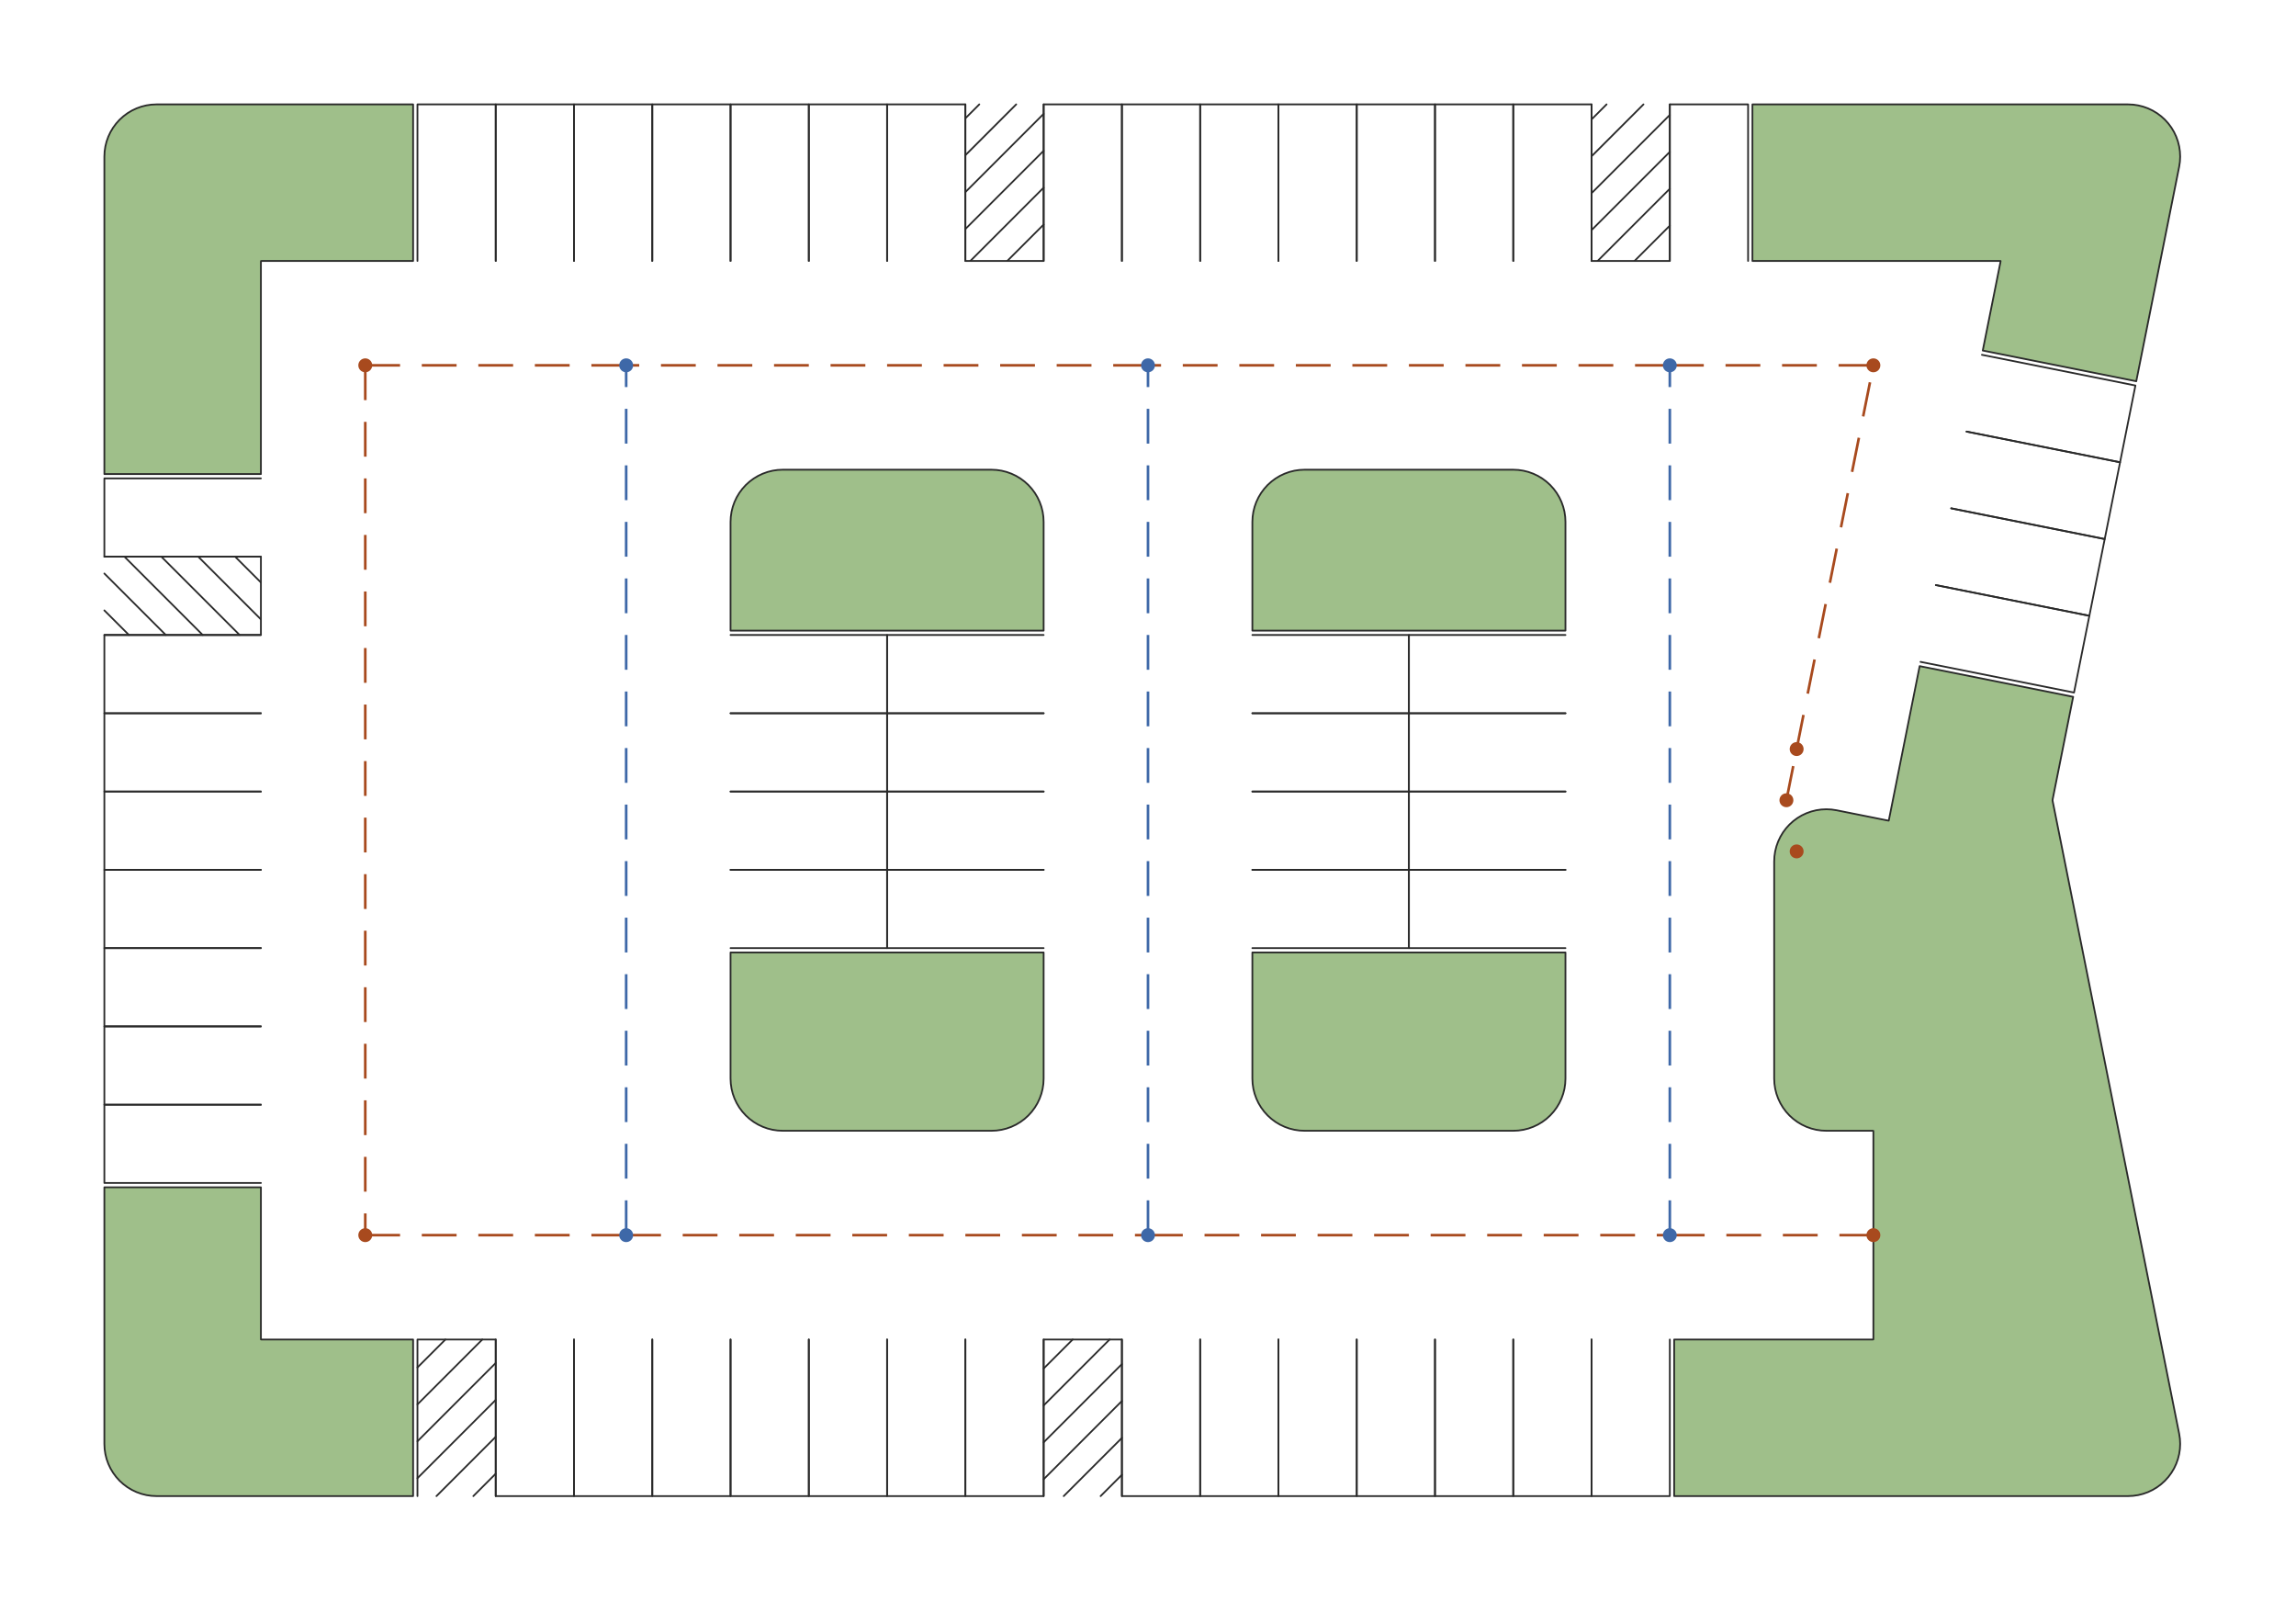
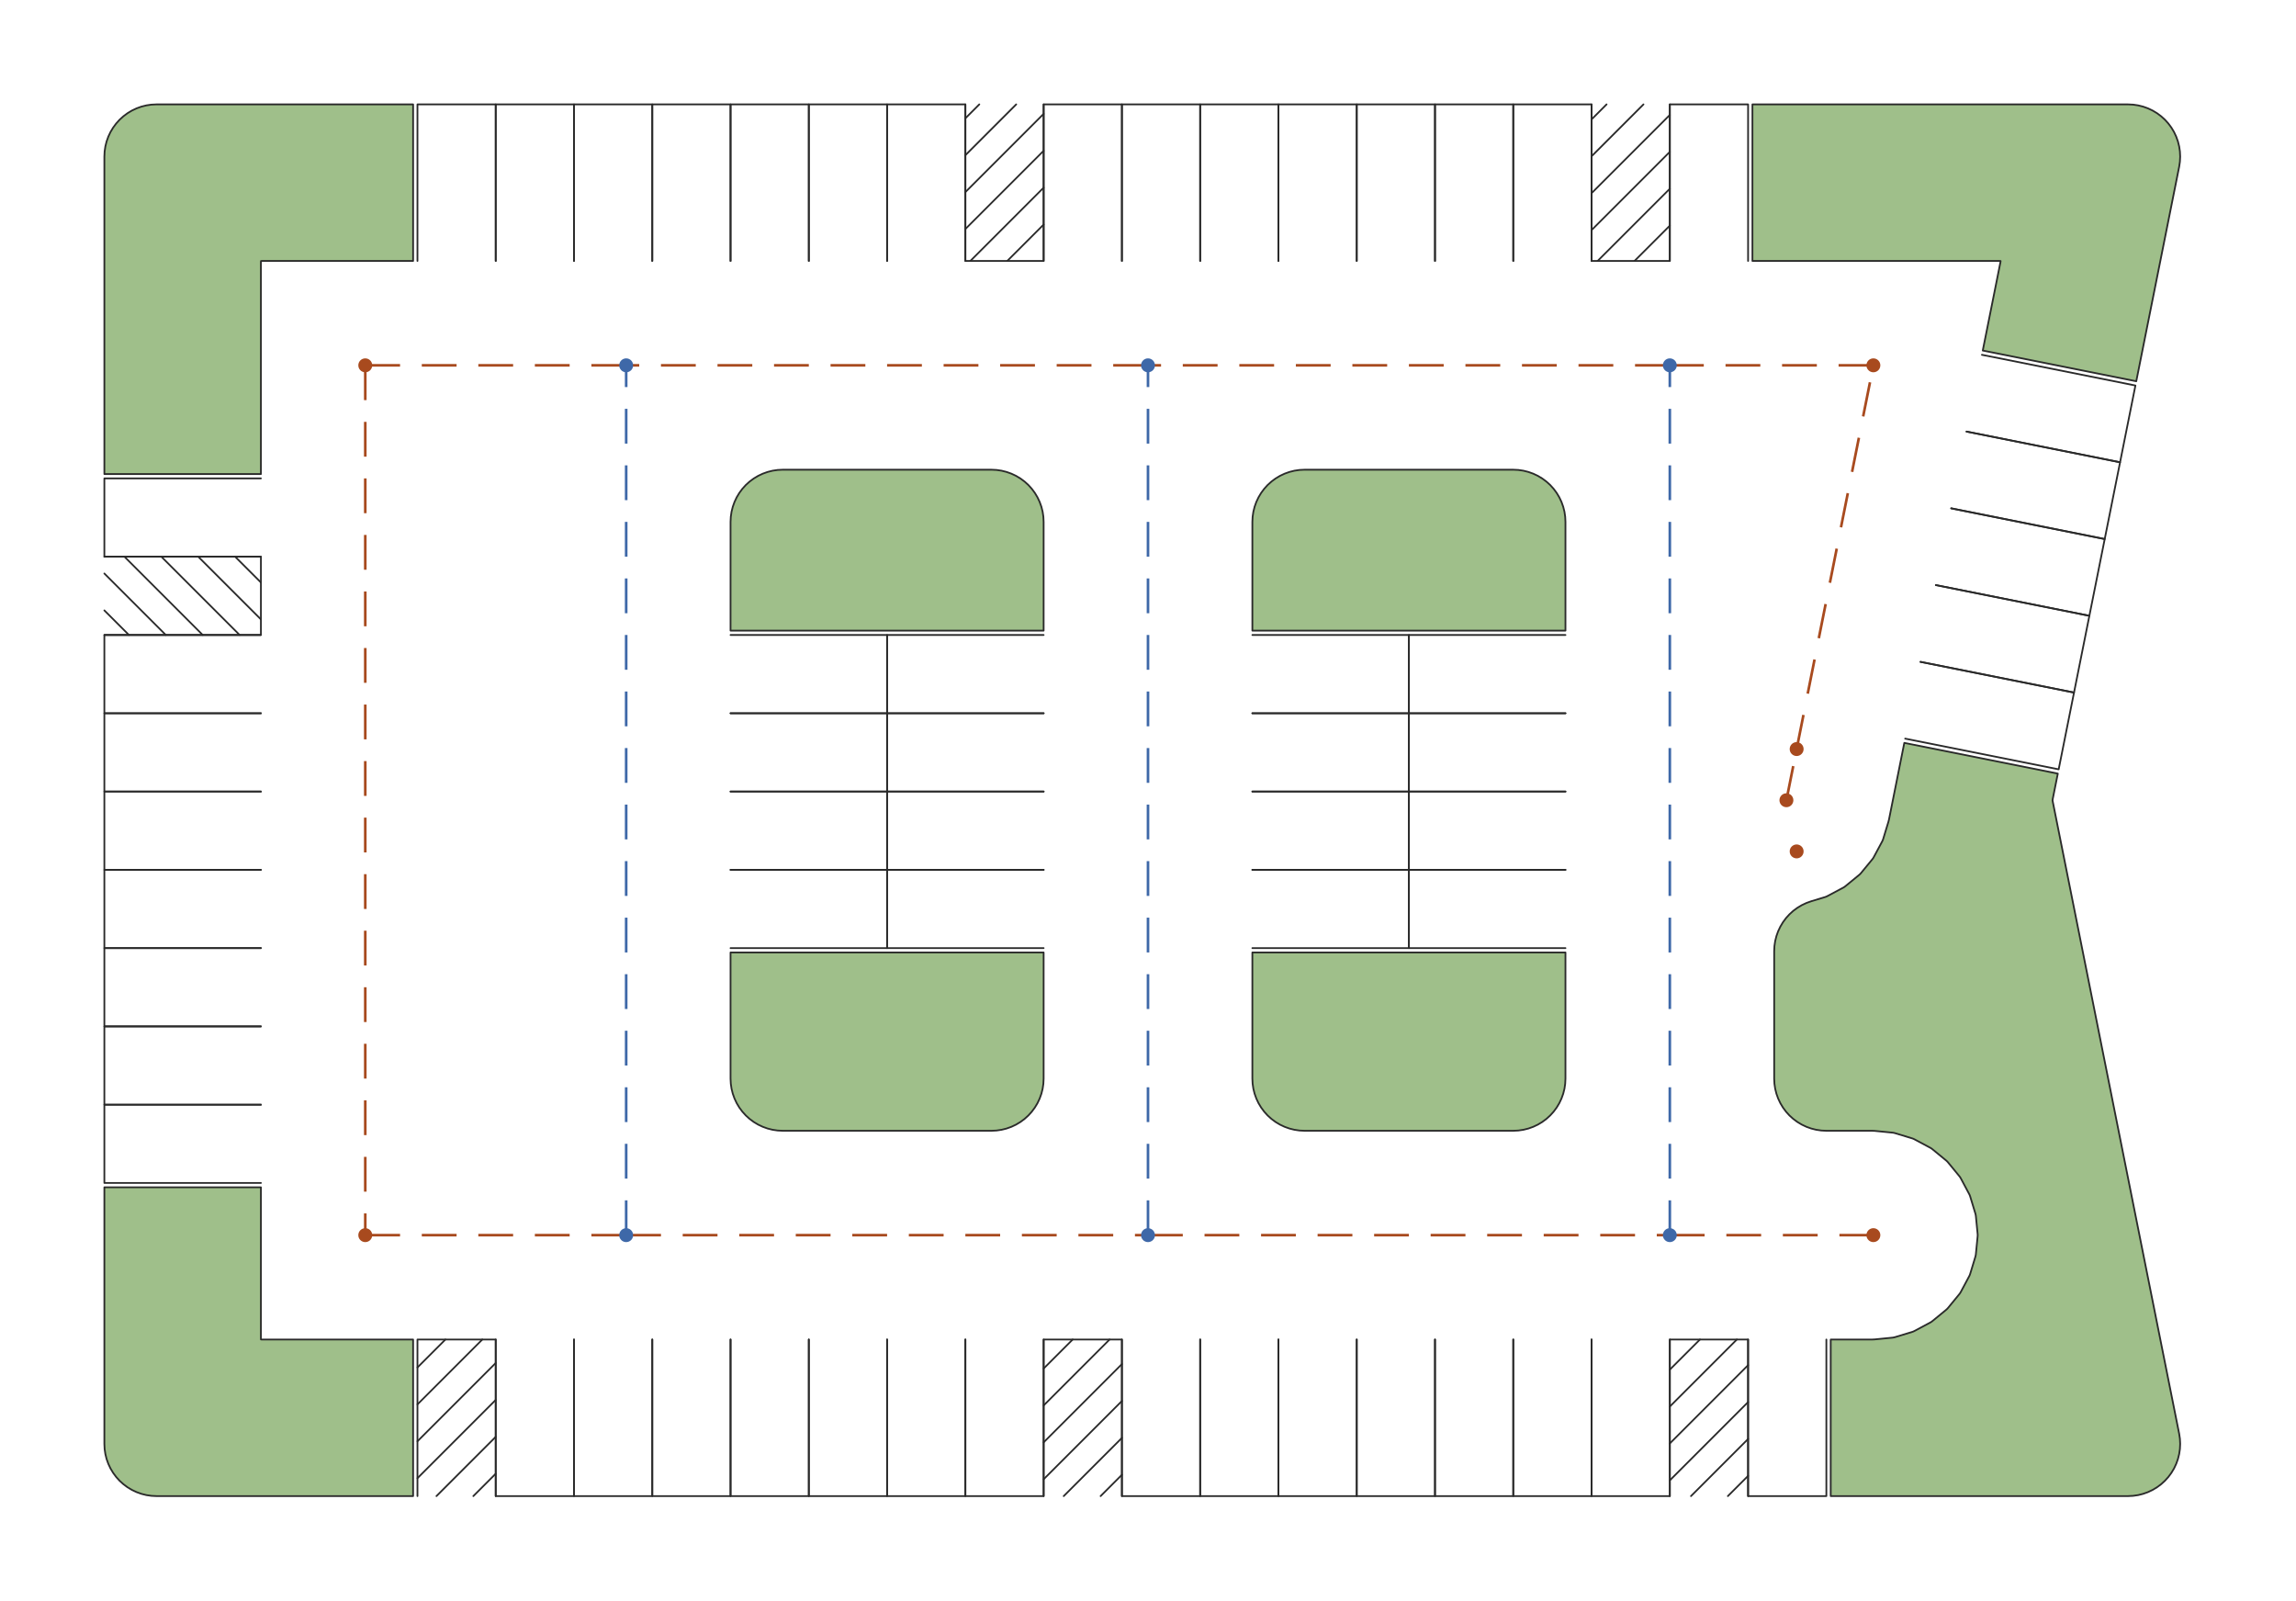
<svg xmlns="http://www.w3.org/2000/svg" width="528" height="368" viewBox="-12 -12 264 184" preserveAspectRatio="xMidYMid meet">
  <style>polygon,polyline,line,path{vector-effect:non-scaling-stroke}</style>
  <defs>
    <marker id="arrow-i" viewBox="0 0 10 10" refX="10" refY="5" markerWidth="6" markerHeight="6" orient="auto-start-reverse">
      <path d="M0 0L10 5L0 10z" fill="#3e68a8" />
    </marker>
    <marker id="arrow-p" viewBox="0 0 10 10" refX="10" refY="5" markerWidth="6" markerHeight="6" orient="auto-start-reverse">
      <path d="M0 0L10 5L0 10z" fill="#a84a1e" />
    </marker>
  </defs>
  <g transform="translate(0,160) scale(1,-1)">
    <g id="islands" fill="#9fbf8a" fill-rule="evenodd" stroke="none">
      <path d="M0 35.500 L0 6 L0.029 5.412 L0.115 4.829 L0.258 4.258 L0.457 3.704 L0.708 3.172 L1.011 2.667 L1.362 2.194 L1.757 1.757 L2.194 1.362 L2.667 1.011 L3.172 0.708 L3.704 0.457 L4.258 0.258 L4.829 0.115 L5.412 0.029 L6 0 L35.500 0 L35.500 18 L18.147 18 L18.007 18.007 L18 18.147 L18 35.500 Z" />
      <path d="M0 154 L0 117.500 L18 117.500 L18 141.853 L18.007 141.993 L18.147 142 L35.500 142 L35.500 160 L6 160 L5.412 159.971 L4.829 159.885 L4.258 159.742 L3.704 159.543 L3.172 159.292 L2.667 158.989 L2.194 158.638 L1.757 158.243 L1.362 157.806 L1.011 157.333 L0.708 156.828 L0.457 156.296 L0.258 155.742 L0.115 155.171 L0.029 154.588 Z" />
-       <path d="M180.500 18 L180.500 0 L232.681 0 L233.270 0.029 L233.852 0.115 L234.424 0.259 L234.979 0.457 L235.511 0.709 L236.016 1.012 L236.489 1.363 L236.926 1.759 L237.321 2.196 L237.672 2.669 L237.975 3.175 L238.226 3.708 L238.424 4.263 L238.567 4.834 L238.653 5.417 L238.681 6.006 L238.652 6.594 L238.565 7.177 L224.029 79.855 L224.007 80 L224.029 80.145 L226.378 91.888 L208.727 95.418 L205.202 77.791 L205.167 77.655 L205.028 77.675 L199.177 78.846 L198.594 78.933 L198.006 78.962 L197.417 78.934 L196.834 78.848 L196.263 78.705 L195.708 78.507 L195.175 78.256 L194.669 77.953 L194.196 77.602 L193.759 77.207 L193.363 76.771 L193.012 76.298 L192.709 75.792 L192.457 75.260 L192.259 74.705 L192.115 74.134 L192.029 73.551 L192 72.962 L192 48 L192.029 47.412 L192.115 46.829 L192.258 46.258 L192.457 45.704 L192.708 45.172 L193.011 44.667 L193.362 44.194 L193.757 43.757 L194.194 43.362 L194.667 43.011 L195.172 42.708 L195.704 42.457 L196.258 42.258 L196.829 42.115 L197.412 42.029 L198 42 L203.259 42 L203.399 41.993 L203.406 41.853 L203.406 18.147 L203.399 18.007 L203.259 18 Z" />
      <path d="M189.500 160 L189.500 142 L217.896 142 L218.035 141.993 L218.015 141.855 L215.983 131.700 L233.634 128.170 L238.565 152.823 L238.652 153.406 L238.681 153.994 L238.653 154.583 L238.567 155.166 L238.424 155.737 L238.226 156.292 L237.975 156.825 L237.672 157.331 L237.321 157.804 L236.926 158.241 L236.489 158.637 L236.016 158.988 L235.511 159.291 L234.979 159.543 L234.424 159.741 L233.852 159.885 L233.270 159.971 L232.681 160 Z" />
+       <path d="M192 62.645 L192 48 L192.029 47.412 L192.115 46.829 L192.258 46.258 L192.457 45.704 L192.708 45.172 L193.011 44.667 L193.362 44.194 L193.757 43.757 L194.194 43.362 L194.667 43.011 L195.172 42.708 L195.704 42.457 L196.258 42.258 L196.829 42.115 L197.412 42.029 L198 42 L203.259 42 L203.552 41.986 L205.600 41.784 L205.746 41.762 L205.888 41.727 L207.857 41.129 L207.995 41.080 L208.128 41.017 L209.943 40.047 L210.069 39.972 L210.187 39.884 L211.777 38.579 L211.886 38.480 L211.985 38.371 L213.290 36.781 L213.378 36.663 L213.453 36.537 L214.423 34.722 L214.486 34.589 L214.535 34.451 L215.133 32.482 L215.168 32.340 L215.190 32.195 L215.391 30.147 L215.399 30 L215.391 29.853 L215.190 27.805 L215.168 27.660 L215.133 27.518 L214.535 25.549 L214.486 25.411 L214.423 25.278 L213.453 23.463 L213.378 23.337 L213.290 23.219 L211.985 21.629 L211.886 21.520 L211.777 21.421 L210.187 20.116 L210.069 20.028 L209.943 19.953 L208.128 18.983 L207.995 18.920 L207.857 18.871 L205.888 18.273 L205.746 18.238 L205.600 18.216 L203.552 18.014 L203.259 18 L198.500 18 L198.500 0 L232.681 0 L233.270 0.029 L233.852 0.115 L234.424 0.259 L234.979 0.457 L235.511 0.709 L236.016 1.012 L236.489 1.363 L236.926 1.759 L237.321 2.196 L237.672 2.669 L237.975 3.175 L238.226 3.708 L238.424 4.263 L238.567 4.834 L238.653 5.417 L238.681 6.006 L238.652 6.594 L238.565 7.177 L224.029 79.855 L224.007 80 L224.029 80.145 L224.613 83.063 L206.962 86.593 L205.202 77.791 L205.130 77.506 L204.531 75.537 L204.481 75.399 L204.418 75.266 L203.446 73.453 L203.371 73.327 L203.283 73.209 L201.976 71.620 L201.877 71.511 L201.768 71.413 L200.176 70.109 L200.058 70.021 L199.932 69.946 L198.116 68.978 L197.984 68.915 L197.845 68.866 L196.264 68.388 L195.709 68.190 L195.176 67.939 L194.671 67.636 L194.197 67.286 L193.760 66.890 L193.364 66.454 L193.013 65.981 L192.710 65.475 L192.457 64.943 L192.259 64.388 L192.115 63.816 L192.029 63.233 Z" />
      <path d="M72 62.500 L72 48 L72.029 47.412 L72.115 46.829 L72.258 46.258 L72.457 45.704 L72.708 45.172 L73.011 44.667 L73.362 44.194 L73.757 43.757 L74.194 43.362 L74.667 43.011 L75.172 42.708 L75.704 42.457 L76.258 42.258 L76.829 42.115 L77.412 42.029 L78 42 L102 42 L102.588 42.029 L103.171 42.115 L103.742 42.258 L104.296 42.457 L104.828 42.708 L105.333 43.011 L105.806 43.362 L106.243 43.757 L106.638 44.194 L106.989 44.667 L107.292 45.172 L107.543 45.704 L107.742 46.258 L107.885 46.829 L107.971 47.412 L108 48 L108 62.500 Z" />
      <path d="M72 112 L72 99.500 L108 99.500 L108 112 L107.971 112.588 L107.885 113.171 L107.742 113.742 L107.543 114.296 L107.292 114.828 L106.989 115.333 L106.638 115.806 L106.243 116.243 L105.806 116.638 L105.333 116.989 L104.828 117.292 L104.296 117.543 L103.742 117.742 L103.171 117.885 L102.588 117.971 L102 118 L78 118 L77.412 117.971 L76.829 117.885 L76.258 117.742 L75.704 117.543 L75.172 117.292 L74.667 116.989 L74.194 116.638 L73.757 116.243 L73.362 115.806 L73.011 115.333 L72.708 114.828 L72.457 114.296 L72.258 113.742 L72.115 113.171 L72.029 112.588 Z" />
      <path d="M132 62.500 L132 48 L132.029 47.412 L132.115 46.829 L132.258 46.258 L132.457 45.704 L132.708 45.172 L133.011 44.667 L133.362 44.194 L133.757 43.757 L134.194 43.362 L134.667 43.011 L135.172 42.708 L135.704 42.457 L136.258 42.258 L136.829 42.115 L137.412 42.029 L138 42 L162 42 L162.588 42.029 L163.171 42.115 L163.742 42.258 L164.296 42.457 L164.828 42.708 L165.333 43.011 L165.806 43.362 L166.243 43.757 L166.638 44.194 L166.989 44.667 L167.292 45.172 L167.543 45.704 L167.742 46.258 L167.885 46.829 L167.971 47.412 L168 48 L168 62.500 Z" />
      <path d="M132 112 L132 99.500 L168 99.500 L168 112 L167.971 112.588 L167.885 113.171 L167.742 113.742 L167.543 114.296 L167.292 114.828 L166.989 115.333 L166.638 115.806 L166.243 116.243 L165.806 116.638 L165.333 116.989 L164.828 117.292 L164.296 117.543 L163.742 117.742 L163.171 117.885 L162.588 117.971 L162 118 L138 118 L137.412 117.971 L136.829 117.885 L136.258 117.742 L135.704 117.543 L135.172 117.292 L134.667 116.989 L134.194 116.638 L133.757 116.243 L133.362 115.806 L133.011 115.333 L132.708 114.828 L132.457 114.296 L132.258 113.742 L132.115 113.171 L132.029 112.588 Z" />
    </g>
    <g id="stalls" stroke="none">
</g>
    <g id="paint" fill="none" stroke="#2a2a2a" stroke-width="0.4" stroke-linecap="round" stroke-linejoin="round">
+       <polyline points="45,0 45,18 36,18 36,0" />
+       <polyline points="45,18 45,0 54,0 54,18" />
+       <polyline points="54,18 54,0 63,0 63,18" />
+       <polyline points="63,18 63,0 72,0 72,18" />
+       <polyline points="72,18 72,0 81,0 81,18" />
+       <polyline points="81,18 81,0 90,0 90,18" />
+       <polyline points="90,18 90,0 99,0 99,18" />
+       <polyline points="99,18 99,0 108,0 108,18" />
+       <polyline points="117,0 117,18 108,18 108,0" />
+       <polyline points="117,18 117,0 126,0 126,18" />
+       <polyline points="126,18 126,0 135,0 135,18" />
+       <polyline points="135,18 135,0 144,0 144,18" />
+       <polyline points="144,18 144,0 153,0 153,18" />
+       <polyline points="153,18 153,0 162,0 162,18" />
+       <polyline points="162,18 162,0 171,0 171,18" />
+       <polyline points="171,18 171,0 180,0 180,18" />
+       <polyline points="189,0 189,18 180,18 180,0" />
+       <polyline points="189,18 189,0 198,0 198,18" />
      <polyline points="189,142 189,160 180,160 180,142" />
      <polyline points="171,160 171,142 180,142 180,160" />
      <polyline points="171,142 171,160 162,160 162,142" />
      <polyline points="162,142 162,160 153,160 153,142" />
      <polyline points="153,142 153,160 144,160 144,142" />
      <polyline points="144,142 144,160 135,160 135,142" />
      <polyline points="135,142 135,160 126,160 126,142" />
      <polyline points="126,142 126,160 117,160 117,142" />
      <polyline points="117,142 117,160 108,160 108,142" />
      <polyline points="99,160 99,142 108,142 108,160" />
      <polyline points="99,142 99,160 90,160 90,142" />
      <polyline points="90,142 90,160 81,160 81,142" />
      <polyline points="81,142 81,160 72,160 72,142" />
      <polyline points="72,142 72,160 63,160 63,142" />
      <polyline points="63,142 63,160 54,160 54,142" />
      <polyline points="54,142 54,160 45,160 45,142" />
      <polyline points="45,142 45,160 36,160 36,142" />
-       <polyline points="45,0 45,18 36,18 36,0" />
-       <polyline points="45,18 45,0 54,0 54,18" />
-       <polyline points="54,18 54,0 63,0 63,18" />
-       <polyline points="63,18 63,0 72,0 72,18" />
-       <polyline points="72,18 72,0 81,0 81,18" />
-       <polyline points="81,18 81,0 90,0 90,18" />
-       <polyline points="90,18 90,0 99,0 99,18" />
-       <polyline points="99,18 99,0 108,0 108,18" />
-       <polyline points="117,0 117,18 108,18 108,0" />
-       <polyline points="117,18 117,0 126,0 126,18" />
-       <polyline points="126,18 126,0 135,0 135,18" />
-       <polyline points="135,18 135,0 144,0 144,18" />
-       <polyline points="144,18 144,0 153,0 153,18" />
-       <polyline points="153,18 153,0 162,0 162,18" />
-       <polyline points="162,18 162,0 171,0 171,18" />
-       <polyline points="171,18 171,0 180,0 180,18" />
      <polyline points="18,117 0,117 0,108 18,108" />
      <polyline points="0,99 18,99 18,108 0,108" />
      <polyline points="18,99 0,99 0,90 18,90" />
      <polyline points="18,90 0,90 0,81 18,81" />
      <polyline points="18,81 0,81 0,72 18,72" />
      <polyline points="18,72 0,72 0,63 18,63" />
      <polyline points="18,63 0,63 0,54 18,54" />
      <polyline points="18,54 0,54 0,45 18,45" />
      <polyline points="18,45 0,45 0,36 18,36" />
+       <polyline points="207.060,87.083 224.711,83.553 226.476,92.378 208.825,95.908" />
+       <polyline points="208.825,95.908 226.476,92.378 228.241,101.204 210.590,104.734" />
+       <polyline points="210.590,104.734 228.241,101.204 230.006,110.029 212.355,113.559" />
+       <polyline points="212.355,113.559 230.006,110.029 231.771,118.854 214.120,122.384" />
+       <polyline points="214.120,122.384 231.771,118.854 233.536,127.679 215.885,131.209" />
      <polyline points="72,63 90,63 90,72 72,72" />
      <polyline points="72,72 90,72 90,81 72,81" />
      <polyline points="72,81 90,81 90,90 72,90" />
      <polyline points="72,90 90,90 90,99 72,99" />
      <polyline points="108,99 90,99 90,90 108,90" />
      <polyline points="108,90 90,90 90,81 108,81" />
      <polyline points="108,81 90,81 90,72 108,72" />
      <polyline points="108,72 90,72 90,63 108,63" />
      <polyline points="132,63 150,63 150,72 132,72" />
      <polyline points="132,72 150,72 150,81 132,81" />
      <polyline points="132,81 150,81 150,90 132,90" />
      <polyline points="132,90 150,90 150,99 132,99" />
      <polyline points="168,99 150,99 150,90 168,90" />
      <polyline points="168,90 150,90 150,81 168,81" />
      <polyline points="168,81 150,81 150,72 168,72" />
      <polyline points="168,72 150,72 150,63 168,63" />
-       <polyline points="208.825,95.908 226.476,92.378 228.241,101.204 210.590,104.734" />
-       <polyline points="210.590,104.734 228.241,101.204 230.006,110.029 212.355,113.559" />
-       <polyline points="212.355,113.559 230.006,110.029 231.771,118.854 214.120,122.384" />
-       <polyline points="214.120,122.384 231.771,118.854 233.536,127.679 215.885,131.209" />
+       <line x1="42.426" y1="0" x2="45" y2="2.574" />
+       <line x1="38.184" y1="0" x2="45" y2="6.816" />
+       <line x1="36" y1="2.059" x2="45" y2="11.059" />
+       <line x1="36" y1="6.302" x2="45" y2="15.302" />
+       <line x1="36" y1="10.544" x2="43.456" y2="18" />
+       <line x1="36" y1="14.787" x2="39.213" y2="18" />
+       <line x1="114.551" y1="0" x2="117" y2="2.449" />
+       <line x1="110.309" y1="0" x2="117" y2="6.691" />
+       <line x1="108" y1="1.934" x2="117" y2="10.934" />
+       <line x1="108" y1="6.177" x2="117" y2="15.177" />
+       <line x1="108" y1="10.419" x2="115.581" y2="18" />
+       <line x1="108" y1="14.662" x2="111.338" y2="18" />
+       <line x1="186.676" y1="0" x2="189" y2="2.324" />
+       <line x1="182.434" y1="0" x2="189" y2="6.566" />
+       <line x1="180" y1="1.809" x2="189" y2="10.809" />
+       <line x1="180" y1="6.052" x2="189" y2="15.052" />
+       <line x1="180" y1="10.294" x2="187.706" y2="18" />
+       <line x1="180" y1="14.537" x2="183.463" y2="18" />
      <line x1="172.728" y1="160" x2="171" y2="158.272" />
      <line x1="176.971" y1="160" x2="171" y2="154.029" />
      <line x1="180" y1="158.787" x2="171" y2="149.787" />
      <line x1="180" y1="154.544" x2="171" y2="145.544" />
      <line x1="180" y1="150.302" x2="171.698" y2="142" />
      <line x1="180" y1="146.059" x2="175.941" y2="142" />
      <line x1="100.603" y1="160" x2="99" y2="158.397" />
      <line x1="104.846" y1="160" x2="99" y2="154.154" />
      <line x1="108" y1="158.912" x2="99" y2="149.912" />
      <line x1="108" y1="154.669" x2="99" y2="145.669" />
      <line x1="108" y1="150.426" x2="99.574" y2="142" />
      <line x1="108" y1="146.184" x2="103.816" y2="142" />
-       <line x1="42.426" y1="0" x2="45" y2="2.574" />
-       <line x1="38.184" y1="0" x2="45" y2="6.816" />
-       <line x1="36" y1="2.059" x2="45" y2="11.059" />
-       <line x1="36" y1="6.302" x2="45" y2="15.302" />
-       <line x1="36" y1="10.544" x2="43.456" y2="18" />
-       <line x1="36" y1="14.787" x2="39.213" y2="18" />
-       <line x1="114.551" y1="0" x2="117" y2="2.449" />
-       <line x1="110.309" y1="0" x2="117" y2="6.691" />
-       <line x1="108" y1="1.934" x2="117" y2="10.934" />
-       <line x1="108" y1="6.177" x2="117" y2="15.177" />
-       <line x1="108" y1="10.419" x2="115.581" y2="18" />
-       <line x1="108" y1="14.662" x2="111.338" y2="18" />
      <line x1="0" y1="101.823" x2="2.823" y2="99" />
      <line x1="0" y1="106.066" x2="7.066" y2="99" />
      <line x1="2.309" y1="108" x2="11.309" y2="99" />
      <line x1="6.551" y1="108" x2="15.551" y2="99" />
      <line x1="10.794" y1="108" x2="18" y2="100.794" />
      <line x1="15.037" y1="108" x2="18" y2="105.037" />
      <path d="M0 35.500 L0 6 L0.029 5.412 L0.115 4.829 L0.258 4.258 L0.457 3.704 L0.708 3.172 L1.011 2.667 L1.362 2.194 L1.757 1.757 L2.194 1.362 L2.667 1.011 L3.172 0.708 L3.704 0.457 L4.258 0.258 L4.829 0.115 L5.412 0.029 L6 0 L35.500 0 L35.500 18 L18.147 18 L18.007 18.007 L18 18.147 L18 35.500 Z" />
      <path d="M0 154 L0 117.500 L18 117.500 L18 141.853 L18.007 141.993 L18.147 142 L35.500 142 L35.500 160 L6 160 L5.412 159.971 L4.829 159.885 L4.258 159.742 L3.704 159.543 L3.172 159.292 L2.667 158.989 L2.194 158.638 L1.757 158.243 L1.362 157.806 L1.011 157.333 L0.708 156.828 L0.457 156.296 L0.258 155.742 L0.115 155.171 L0.029 154.588 Z" />
-       <path d="M180.500 18 L180.500 0 L232.681 0 L233.270 0.029 L233.852 0.115 L234.424 0.259 L234.979 0.457 L235.511 0.709 L236.016 1.012 L236.489 1.363 L236.926 1.759 L237.321 2.196 L237.672 2.669 L237.975 3.175 L238.226 3.708 L238.424 4.263 L238.567 4.834 L238.653 5.417 L238.681 6.006 L238.652 6.594 L238.565 7.177 L224.029 79.855 L224.007 80 L224.029 80.145 L226.378 91.888 L208.727 95.418 L205.202 77.791 L205.167 77.655 L205.028 77.675 L199.177 78.846 L198.594 78.933 L198.006 78.962 L197.417 78.934 L196.834 78.848 L196.263 78.705 L195.708 78.507 L195.175 78.256 L194.669 77.953 L194.196 77.602 L193.759 77.207 L193.363 76.771 L193.012 76.298 L192.709 75.792 L192.457 75.260 L192.259 74.705 L192.115 74.134 L192.029 73.551 L192 72.962 L192 48 L192.029 47.412 L192.115 46.829 L192.258 46.258 L192.457 45.704 L192.708 45.172 L193.011 44.667 L193.362 44.194 L193.757 43.757 L194.194 43.362 L194.667 43.011 L195.172 42.708 L195.704 42.457 L196.258 42.258 L196.829 42.115 L197.412 42.029 L198 42 L203.259 42 L203.399 41.993 L203.406 41.853 L203.406 18.147 L203.399 18.007 L203.259 18 Z" />
      <path d="M189.500 160 L189.500 142 L217.896 142 L218.035 141.993 L218.015 141.855 L215.983 131.700 L233.634 128.170 L238.565 152.823 L238.652 153.406 L238.681 153.994 L238.653 154.583 L238.567 155.166 L238.424 155.737 L238.226 156.292 L237.975 156.825 L237.672 157.331 L237.321 157.804 L236.926 158.241 L236.489 158.637 L236.016 158.988 L235.511 159.291 L234.979 159.543 L234.424 159.741 L233.852 159.885 L233.270 159.971 L232.681 160 Z" />
+       <path d="M192 62.645 L192 48 L192.029 47.412 L192.115 46.829 L192.258 46.258 L192.457 45.704 L192.708 45.172 L193.011 44.667 L193.362 44.194 L193.757 43.757 L194.194 43.362 L194.667 43.011 L195.172 42.708 L195.704 42.457 L196.258 42.258 L196.829 42.115 L197.412 42.029 L198 42 L203.259 42 L203.552 41.986 L205.600 41.784 L205.746 41.762 L205.888 41.727 L207.857 41.129 L207.995 41.080 L208.128 41.017 L209.943 40.047 L210.069 39.972 L210.187 39.884 L211.777 38.579 L211.886 38.480 L211.985 38.371 L213.290 36.781 L213.378 36.663 L213.453 36.537 L214.423 34.722 L214.486 34.589 L214.535 34.451 L215.133 32.482 L215.168 32.340 L215.190 32.195 L215.391 30.147 L215.399 30 L215.391 29.853 L215.190 27.805 L215.168 27.660 L215.133 27.518 L214.535 25.549 L214.486 25.411 L214.423 25.278 L213.453 23.463 L213.378 23.337 L213.290 23.219 L211.985 21.629 L211.886 21.520 L211.777 21.421 L210.187 20.116 L210.069 20.028 L209.943 19.953 L208.128 18.983 L207.995 18.920 L207.857 18.871 L205.888 18.273 L205.746 18.238 L205.600 18.216 L203.552 18.014 L203.259 18 L198.500 18 L198.500 0 L232.681 0 L233.270 0.029 L233.852 0.115 L234.424 0.259 L234.979 0.457 L235.511 0.709 L236.016 1.012 L236.489 1.363 L236.926 1.759 L237.321 2.196 L237.672 2.669 L237.975 3.175 L238.226 3.708 L238.424 4.263 L238.567 4.834 L238.653 5.417 L238.681 6.006 L238.652 6.594 L238.565 7.177 L224.029 79.855 L224.007 80 L224.029 80.145 L224.613 83.063 L206.962 86.593 L205.202 77.791 L205.130 77.506 L204.531 75.537 L204.481 75.399 L204.418 75.266 L203.446 73.453 L203.371 73.327 L203.283 73.209 L201.976 71.620 L201.877 71.511 L201.768 71.413 L200.176 70.109 L200.058 70.021 L199.932 69.946 L198.116 68.978 L197.984 68.915 L197.845 68.866 L196.264 68.388 L195.709 68.190 L195.176 67.939 L194.671 67.636 L194.197 67.286 L193.760 66.890 L193.364 66.454 L193.013 65.981 L192.710 65.475 L192.457 64.943 L192.259 64.388 L192.115 63.816 L192.029 63.233 Z" />
      <path d="M72 62.500 L72 48 L72.029 47.412 L72.115 46.829 L72.258 46.258 L72.457 45.704 L72.708 45.172 L73.011 44.667 L73.362 44.194 L73.757 43.757 L74.194 43.362 L74.667 43.011 L75.172 42.708 L75.704 42.457 L76.258 42.258 L76.829 42.115 L77.412 42.029 L78 42 L102 42 L102.588 42.029 L103.171 42.115 L103.742 42.258 L104.296 42.457 L104.828 42.708 L105.333 43.011 L105.806 43.362 L106.243 43.757 L106.638 44.194 L106.989 44.667 L107.292 45.172 L107.543 45.704 L107.742 46.258 L107.885 46.829 L107.971 47.412 L108 48 L108 62.500 Z" />
      <path d="M72 112 L72 99.500 L108 99.500 L108 112 L107.971 112.588 L107.885 113.171 L107.742 113.742 L107.543 114.296 L107.292 114.828 L106.989 115.333 L106.638 115.806 L106.243 116.243 L105.806 116.638 L105.333 116.989 L104.828 117.292 L104.296 117.543 L103.742 117.742 L103.171 117.885 L102.588 117.971 L102 118 L78 118 L77.412 117.971 L76.829 117.885 L76.258 117.742 L75.704 117.543 L75.172 117.292 L74.667 116.989 L74.194 116.638 L73.757 116.243 L73.362 115.806 L73.011 115.333 L72.708 114.828 L72.457 114.296 L72.258 113.742 L72.115 113.171 L72.029 112.588 Z" />
      <path d="M132 62.500 L132 48 L132.029 47.412 L132.115 46.829 L132.258 46.258 L132.457 45.704 L132.708 45.172 L133.011 44.667 L133.362 44.194 L133.757 43.757 L134.194 43.362 L134.667 43.011 L135.172 42.708 L135.704 42.457 L136.258 42.258 L136.829 42.115 L137.412 42.029 L138 42 L162 42 L162.588 42.029 L163.171 42.115 L163.742 42.258 L164.296 42.457 L164.828 42.708 L165.333 43.011 L165.806 43.362 L166.243 43.757 L166.638 44.194 L166.989 44.667 L167.292 45.172 L167.543 45.704 L167.742 46.258 L167.885 46.829 L167.971 47.412 L168 48 L168 62.500 Z" />
      <path d="M132 112 L132 99.500 L168 99.500 L168 112 L167.971 112.588 L167.885 113.171 L167.742 113.742 L167.543 114.296 L167.292 114.828 L166.989 115.333 L166.638 115.806 L166.243 116.243 L165.806 116.638 L165.333 116.989 L164.828 117.292 L164.296 117.543 L163.742 117.742 L163.171 117.885 L162.588 117.971 L162 118 L138 118 L137.412 117.971 L136.829 117.885 L136.258 117.742 L135.704 117.543 L135.172 117.292 L134.667 116.989 L134.194 116.638 L133.757 116.243 L133.362 115.806 L133.011 115.333 L132.708 114.828 L132.457 114.296 L132.258 113.742 L132.115 113.171 L132.029 112.588 Z" />
    </g>
    <g id="graph">
      <line x1="30" y1="130" x2="30" y2="30" stroke="#a84a1e" stroke-width="0.6" stroke-dasharray="8 5" />
      <line x1="30" y1="30" x2="60" y2="30" stroke="#a84a1e" stroke-width="0.6" stroke-dasharray="8 5" />
      <line x1="60" y1="30" x2="120" y2="30" stroke="#a84a1e" stroke-width="0.6" stroke-dasharray="8 5" />
      <line x1="120" y1="30" x2="180" y2="30" stroke="#a84a1e" stroke-width="0.6" stroke-dasharray="8 5" />
      <line x1="180" y1="30" x2="203.406" y2="30" stroke="#a84a1e" stroke-width="0.6" stroke-dasharray="8 5" />
      <line x1="193.406" y1="80" x2="194.583" y2="85.883" stroke="#a84a1e" stroke-width="0.6" stroke-dasharray="8 5" />
      <line x1="194.583" y1="85.883" x2="203.406" y2="130" stroke="#a84a1e" stroke-width="0.6" stroke-dasharray="8 5" />
      <line x1="203.406" y1="130" x2="180" y2="130" stroke="#a84a1e" stroke-width="0.6" stroke-dasharray="8 5" />
      <line x1="180" y1="130" x2="120" y2="130" stroke="#a84a1e" stroke-width="0.6" stroke-dasharray="8 5" />
      <line x1="120" y1="130" x2="60" y2="130" stroke="#a84a1e" stroke-width="0.6" stroke-dasharray="8 5" />
      <line x1="60" y1="130" x2="30" y2="130" stroke="#a84a1e" stroke-width="0.6" stroke-dasharray="8 5" />
      <line x1="180" y1="30" x2="180" y2="130" stroke="#3e68a8" stroke-width="0.6" stroke-dasharray="8 5" />
      <line x1="120" y1="30" x2="120" y2="130" stroke="#3e68a8" stroke-width="0.6" stroke-dasharray="8 5" />
      <line x1="60" y1="30" x2="60" y2="130" stroke="#3e68a8" stroke-width="0.6" stroke-dasharray="8 5" />
      <circle cx="30" cy="130" r="0.8" fill="#a84a1e" />
      <circle cx="30" cy="30" r="0.8" fill="#a84a1e" />
      <circle cx="203.406" cy="30" r="0.8" fill="#a84a1e" />
      <circle cx="194.583" cy="74.117" r="0.8" fill="#a84a1e" />
      <circle cx="193.406" cy="80" r="0.8" fill="#a84a1e" />
      <circle cx="194.583" cy="85.883" r="0.8" fill="#a84a1e" />
      <circle cx="203.406" cy="130" r="0.8" fill="#a84a1e" />
      <circle cx="180" cy="30" r="0.8" fill="#3e68a8" />
      <circle cx="180" cy="130" r="0.8" fill="#3e68a8" />
      <circle cx="120" cy="30" r="0.8" fill="#3e68a8" />
      <circle cx="120" cy="130" r="0.8" fill="#3e68a8" />
      <circle cx="60" cy="30" r="0.8" fill="#3e68a8" />
      <circle cx="60" cy="130" r="0.8" fill="#3e68a8" />
    </g>
  </g>
</svg>
